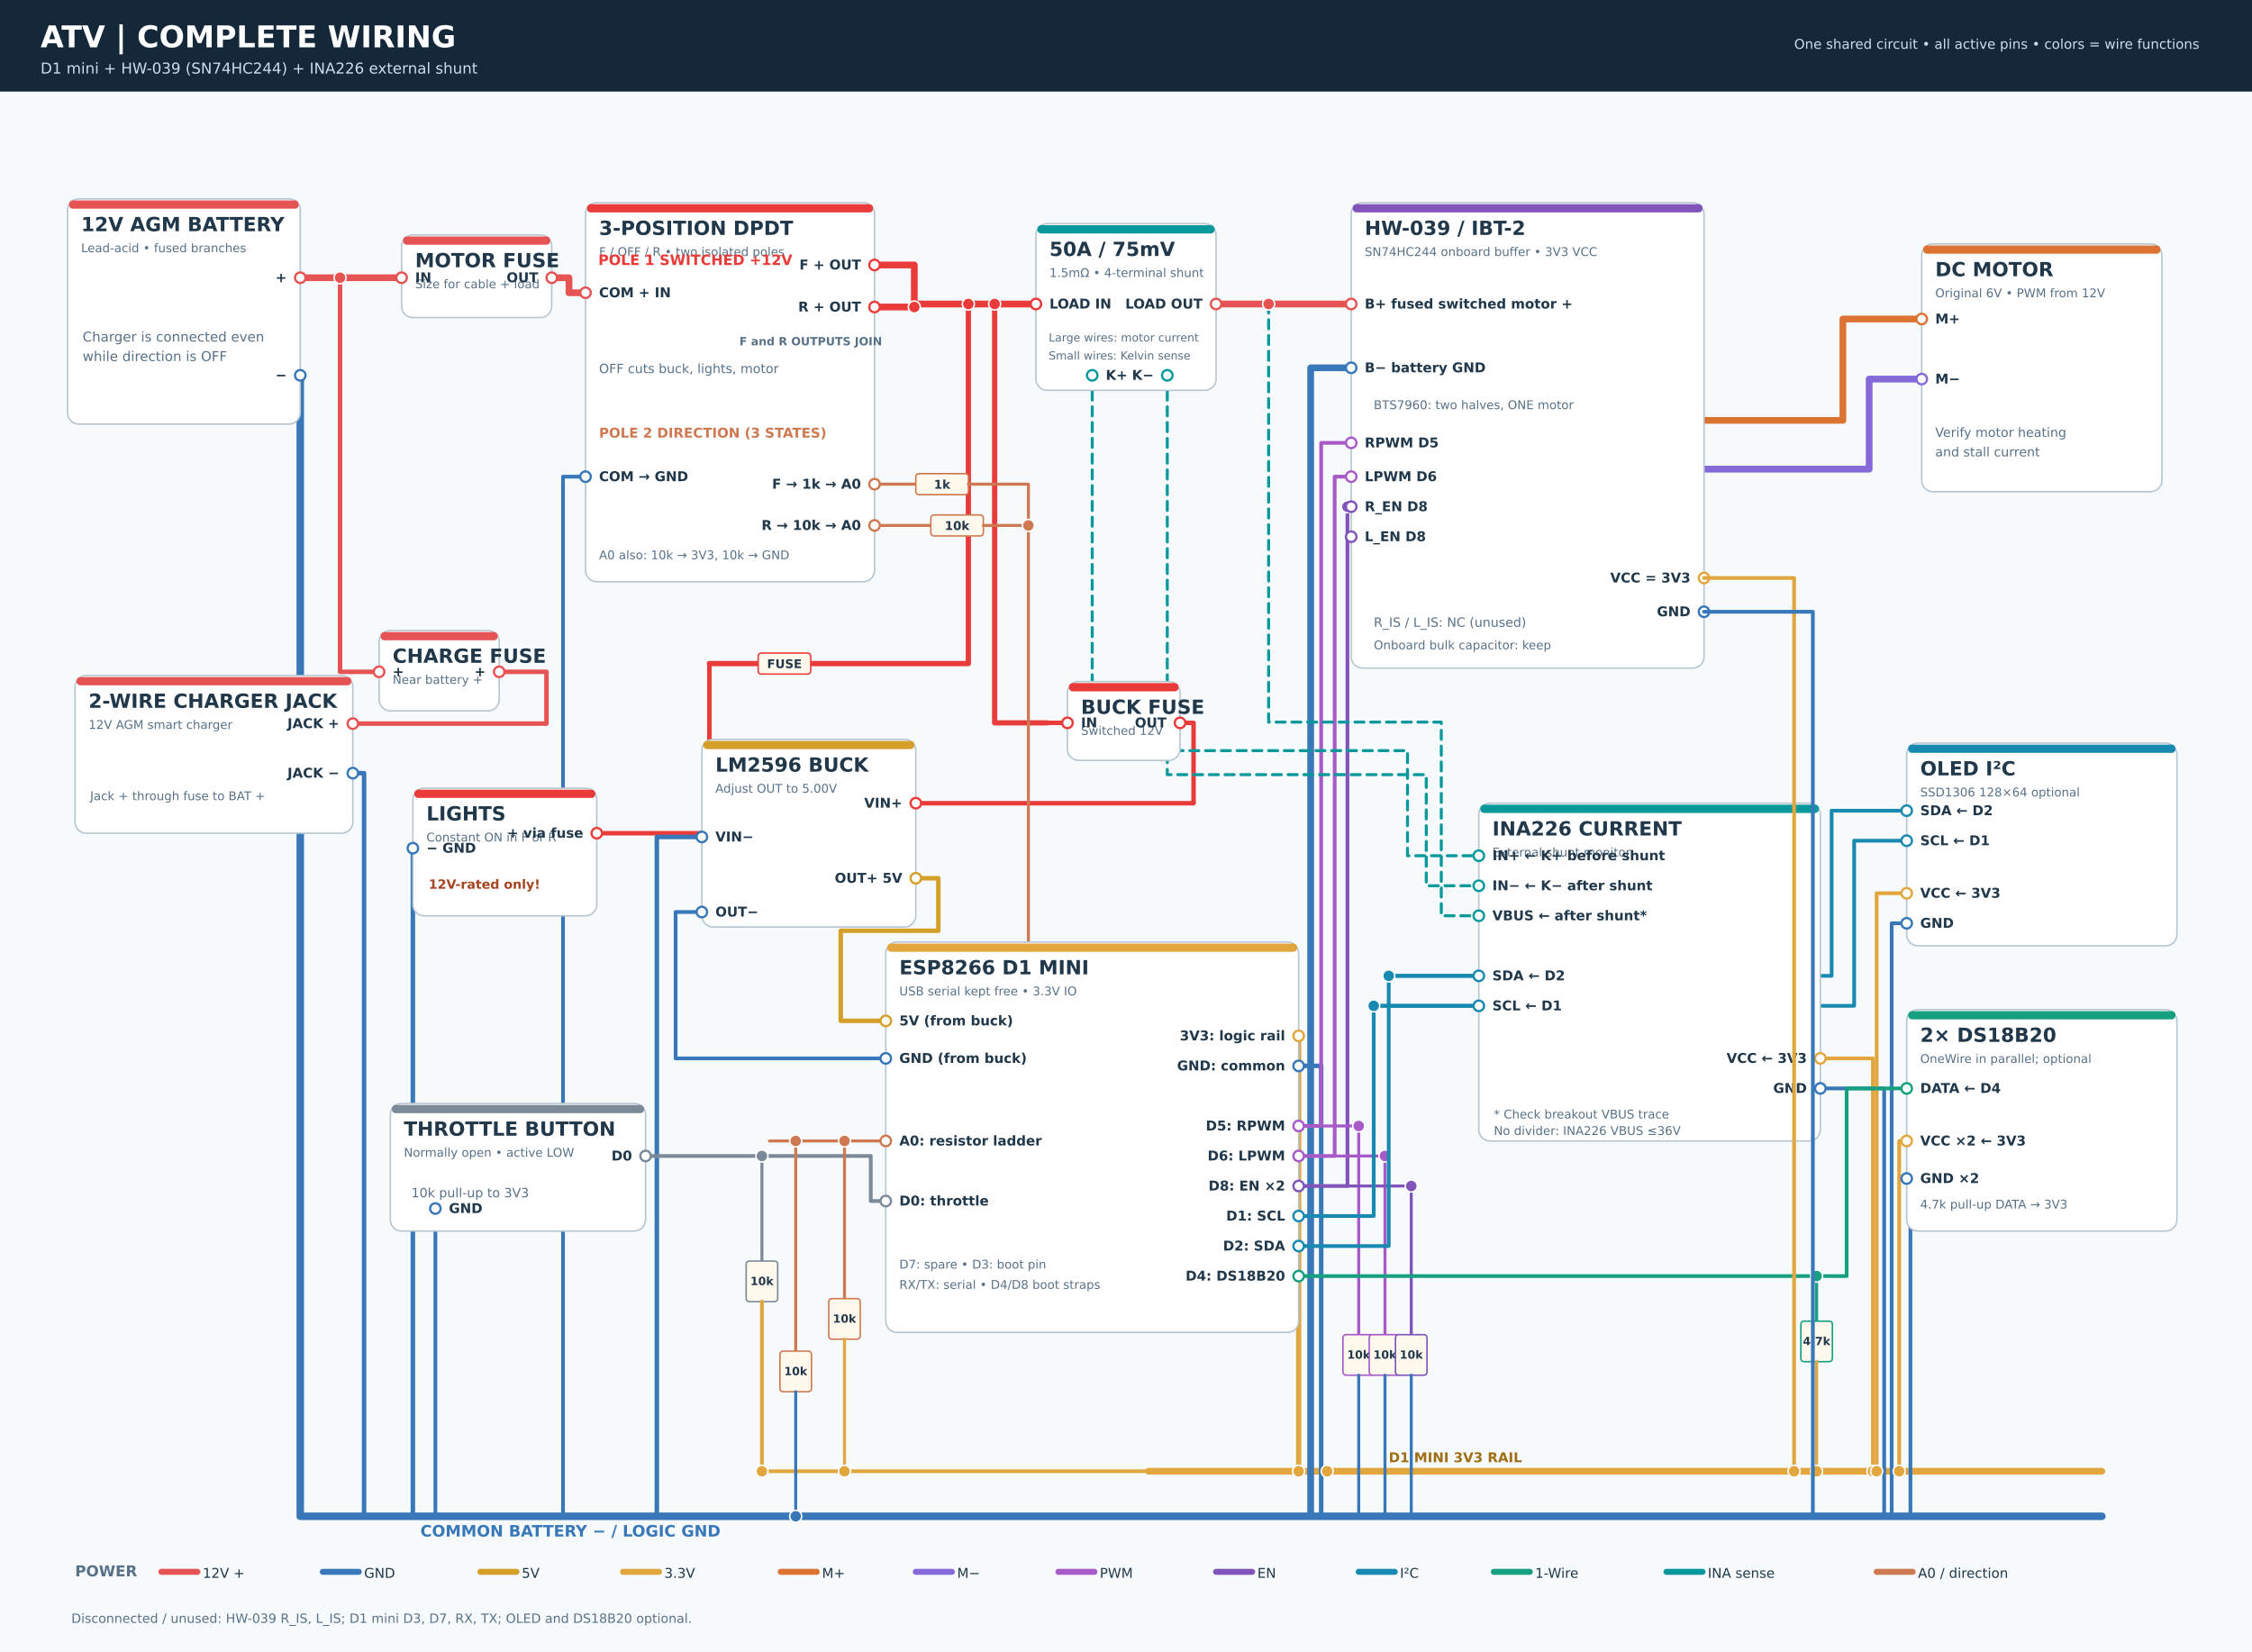
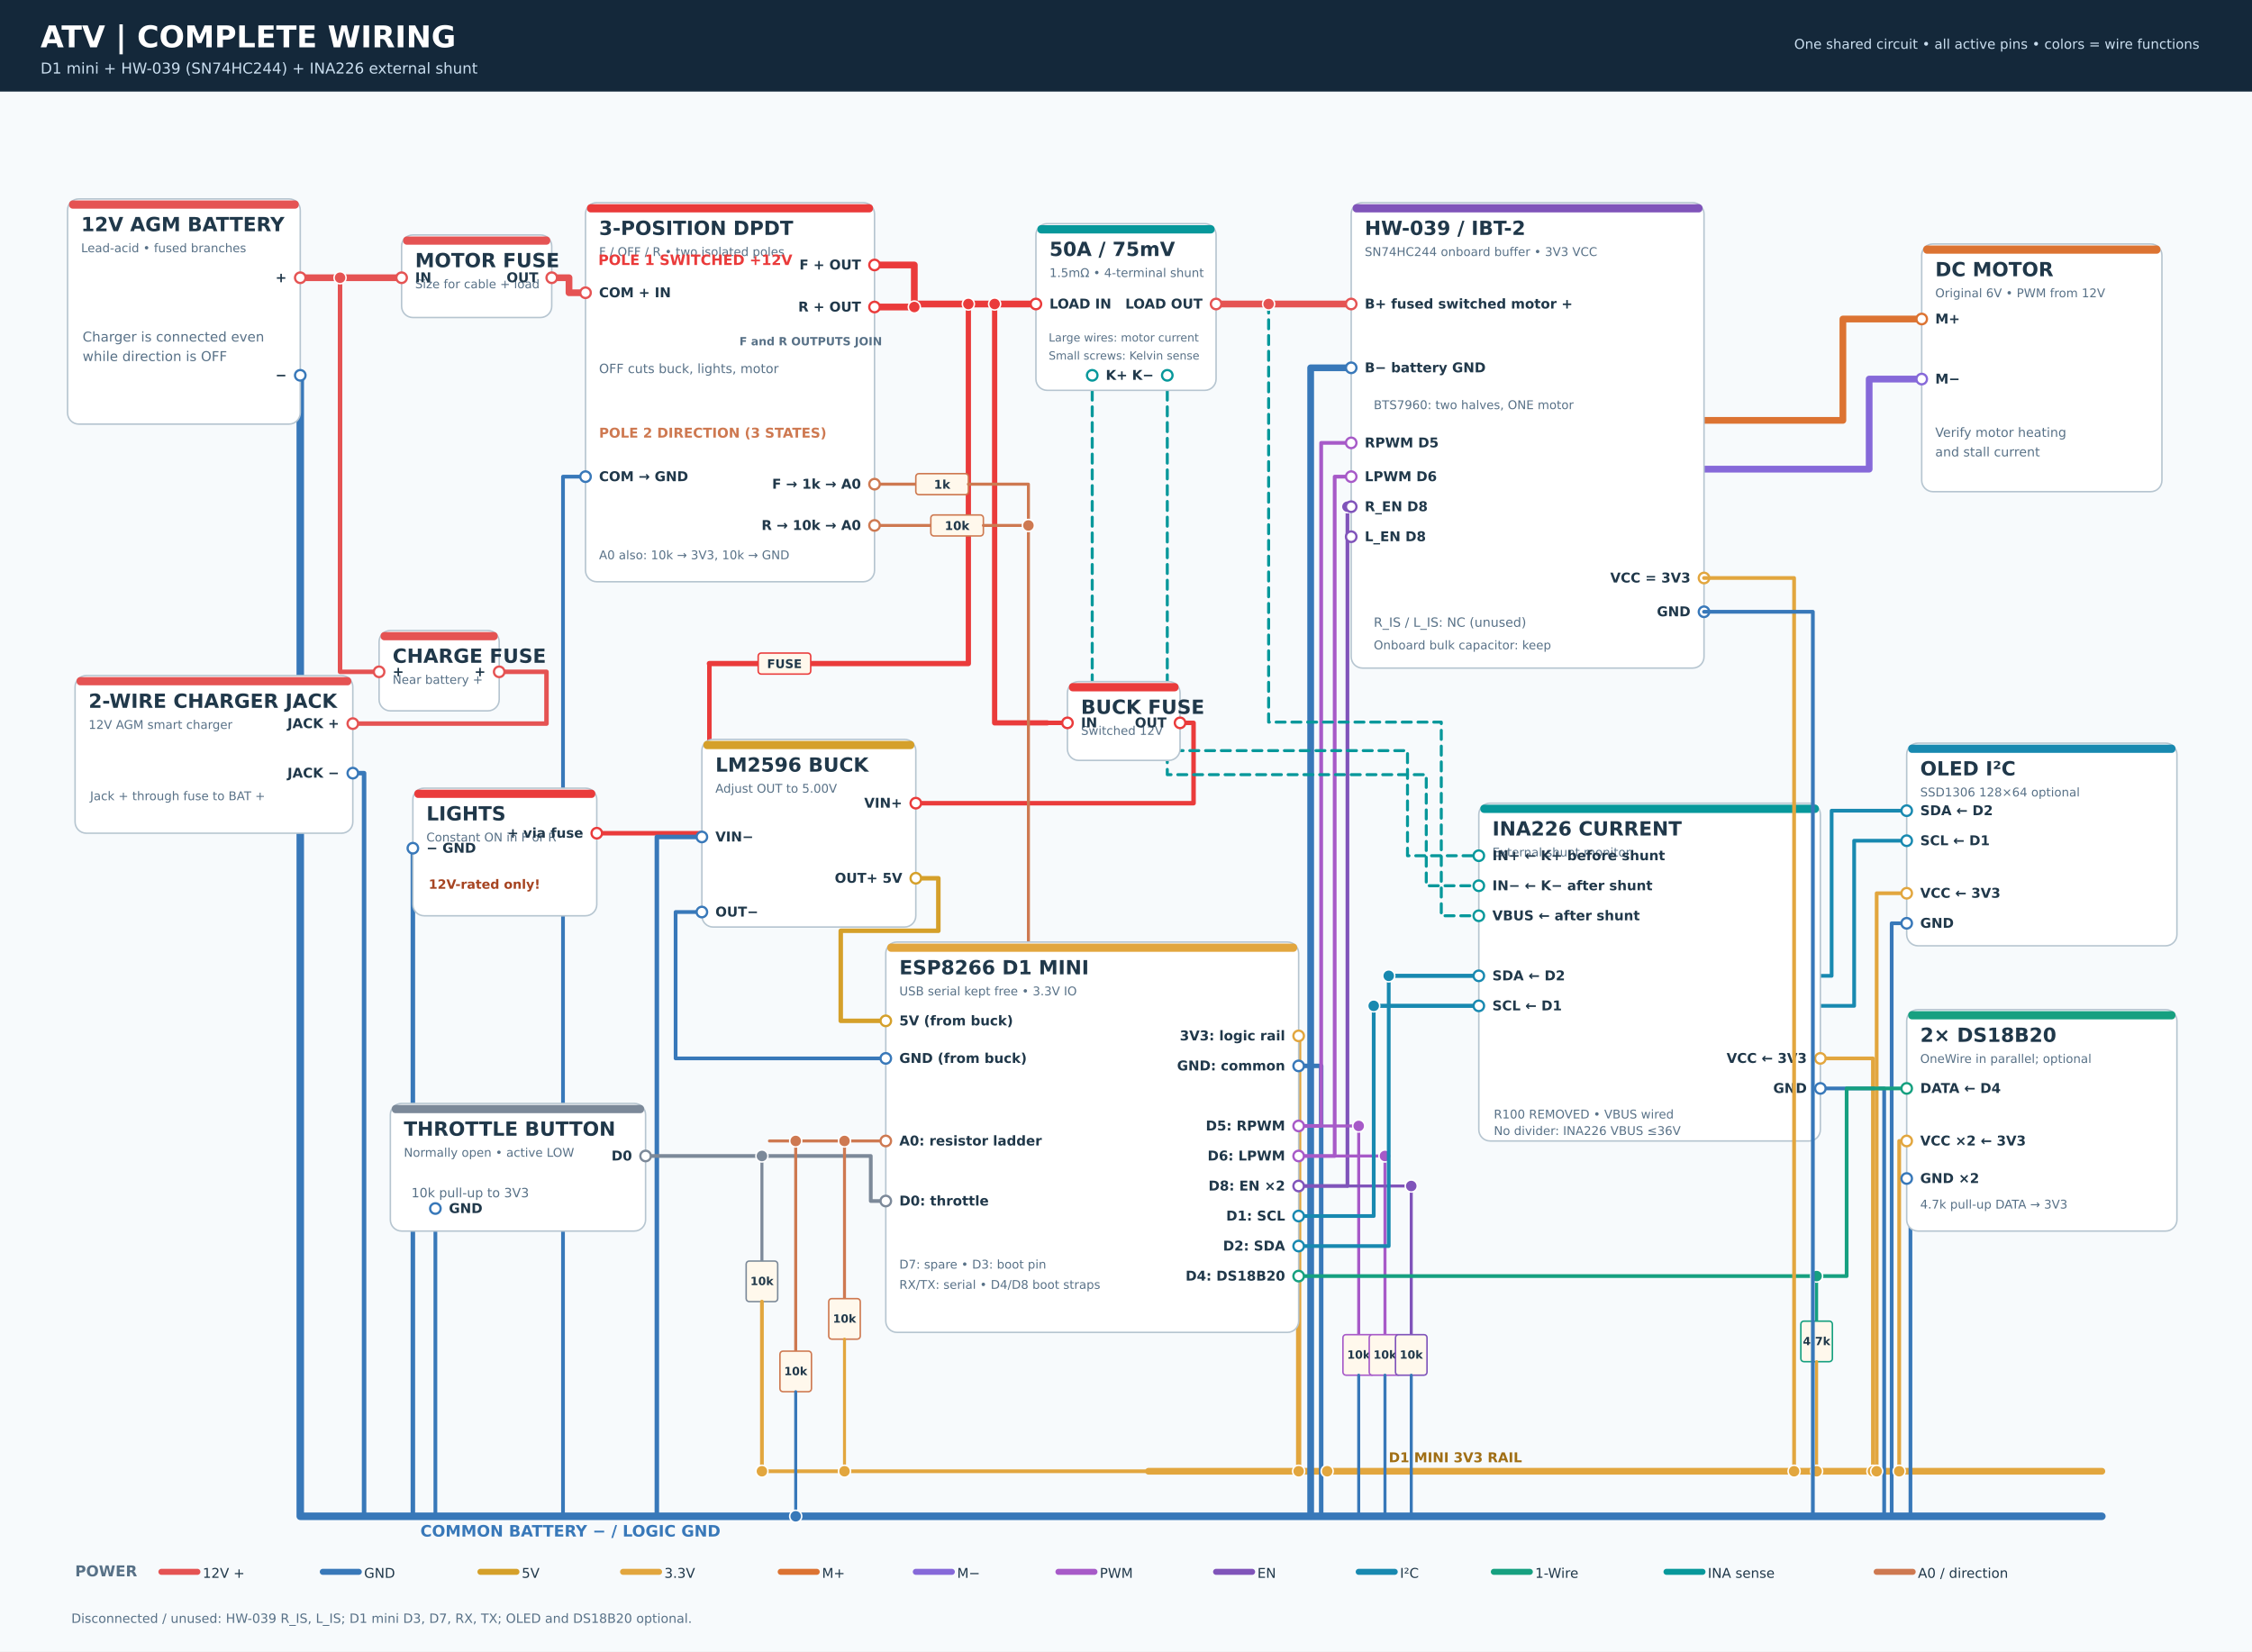
<svg xmlns="http://www.w3.org/2000/svg" baseProfile="full" height="2200px" version="1.1" viewBox="0 0 3000 2200" width="3000px">
  <defs />
  <rect fill="#f7fafc" height="2200" width="3000" x="0" y="0" />
  <rect fill="#14283a" height="122" width="3000" x="0" y="0" />
  <text fill="#ffffff" font-family="DejaVu Sans,Arial,sans-serif" font-size="40" font-weight="bold" text-anchor="start" x="54" y="63">ATV  |  COMPLETE WIRING</text>
  <text fill="#cadeef" font-family="DejaVu Sans,Arial,sans-serif" font-size="20" font-weight="normal" text-anchor="start" x="54" y="98">D1 mini  +  HW-039 (SN74HC244)  +  INA226 external shunt</text>
  <text fill="#cadeef" font-family="DejaVu Sans,Arial,sans-serif" font-size="18" font-weight="normal" text-anchor="end" x="2930" y="65">One shared circuit • all active pins • colors = wire functions</text>
  <polyline fill="none" points="400,500 400,2020 2800,2020" stroke="#3878b9" stroke-linecap="round" stroke-linejoin="round" stroke-width="10" />
  <polyline fill="none" points="1530,1960 2800,1960" stroke="#e2a63e" stroke-linecap="round" stroke-linejoin="round" stroke-width="9" />
  <text fill="#3878b9" font-family="DejaVu Sans,Arial,sans-serif" font-size="21" font-weight="bold" text-anchor="start" x="560" y="2047">COMMON BATTERY − / LOGIC GND</text>
  <text fill="#a06e14" font-family="DejaVu Sans,Arial,sans-serif" font-size="18" font-weight="bold" text-anchor="start" x="1850" y="1948">D1 MINI 3V3 RAIL</text>
  <polyline fill="none" points="400,370 535,370" stroke="#e55353" stroke-linecap="round" stroke-linejoin="round" stroke-width="9" />
  <polyline fill="none" points="735,370 758,370 758,390 780,390" stroke="#e55353" stroke-linecap="round" stroke-linejoin="round" stroke-width="9" />
  <polyline fill="none" points="1165,353 1218,353 1218,405 1380,405" stroke="#ea3b3b" stroke-linecap="round" stroke-linejoin="round" stroke-width="9" />
  <polyline fill="none" points="1165,409 1218,409" stroke="#ea3b3b" stroke-linecap="round" stroke-linejoin="round" stroke-width="9" />
  <circle cx="1218" cy="409" fill="#ea3b3b" r="8" stroke="white" stroke-width="2" />
  <polyline fill="none" points="1620,405 1800,405" stroke="#e55353" stroke-linecap="round" stroke-linejoin="round" stroke-width="9" />
  <polyline fill="none" points="1800,490 1746,490 1746,2020" stroke="#3878b9" stroke-linecap="round" stroke-linejoin="round" stroke-width="9" />
  <polyline fill="none" points="2270,560 2455,560 2455,425 2560,425" stroke="#dc7332" stroke-linecap="round" stroke-linejoin="round" stroke-width="9" />
  <polyline fill="none" points="2270,625 2490,625 2490,505 2560,505" stroke="#8669d9" stroke-linecap="round" stroke-linejoin="round" stroke-width="9" />
  <polyline fill="none" points="1290,405 1290,884 945,884" stroke="#ea3b3b" stroke-linecap="round" stroke-linejoin="round" stroke-width="7" />
  <polyline fill="none" points="1325,405 1325,963 1395,963" stroke="#ea3b3b" stroke-linecap="round" stroke-linejoin="round" stroke-width="7" />
  <circle cx="1290" cy="405" fill="#ea3b3b" r="8" stroke="white" stroke-width="2" />
  <circle cx="1325" cy="405" fill="#ea3b3b" r="8" stroke="white" stroke-width="2" />
  <polyline fill="none" points="453,370 453,895 505,895" stroke="#e55353" stroke-linecap="round" stroke-linejoin="round" stroke-width="6" />
  <polyline fill="none" points="665,895 728,895 728,964 470,964" stroke="#e55353" stroke-linecap="round" stroke-linejoin="round" stroke-width="6" />
  <polyline fill="none" points="470,1030 485,1030 485,2020" stroke="#3878b9" stroke-linecap="round" stroke-linejoin="round" stroke-width="6" />
  <circle cx="453" cy="370" fill="#e55353" r="8" stroke="white" stroke-width="2" />
  <polyline fill="none" points="945,884 945,1110 795,1110" stroke="#ea3b3b" stroke-linecap="round" stroke-linejoin="round" stroke-width="6" />
  <polyline fill="none" points="550,1130 550,2020" stroke="#3878b9" stroke-linecap="round" stroke-linejoin="round" stroke-width="6" />
  <polyline fill="none" points="1395,963 1422,963" stroke="#ea3b3b" stroke-linecap="round" stroke-linejoin="round" stroke-width="6" />
  <polyline fill="none" points="1572,963 1590,963 1590,1070 1220,1070" stroke="#ea3b3b" stroke-linecap="round" stroke-linejoin="round" stroke-width="6" />
  <polyline fill="none" points="935,1115 875,1115 875,2020" stroke="#3878b9" stroke-linecap="round" stroke-linejoin="round" stroke-width="6" />
  <polyline fill="none" points="1220,1170 1250,1170 1250,1240 1120,1240 1120,1360 1180,1360" stroke="#d5a02a" stroke-linecap="round" stroke-linejoin="round" stroke-width="6" />
  <polyline fill="none" points="935,1215 900,1215 900,1410 1180,1410" stroke="#3878b9" stroke-linecap="round" stroke-linejoin="round" stroke-width="5" />
  <polyline fill="none" points="1730,1380 1730,1960" stroke="#e2a63e" stroke-linecap="round" stroke-linejoin="round" stroke-width="7" />
  <polyline fill="none" points="1730,1420 1760,1420 1760,2020" stroke="#3878b9" stroke-linecap="round" stroke-linejoin="round" stroke-width="6" />
  <circle cx="1730" cy="1960" fill="#e2a63e" r="8" stroke="white" stroke-width="2" />
  <circle cx="1768" cy="1960" fill="#e2a63e" r="8" stroke="white" stroke-width="2" />
  <polyline fill="none" points="1730,1500 1760,1500 1760,590 1800,590" stroke="#a75ac8" stroke-linecap="round" stroke-linejoin="round" stroke-width="5" />
  <polyline fill="none" points="1730,1540 1778,1540 1778,635 1800,635" stroke="#a75ac8" stroke-linecap="round" stroke-linejoin="round" stroke-width="5" />
  <polyline fill="none" points="1730,1580 1795,1580 1795,675 1800,675" stroke="#8054ba" stroke-linecap="round" stroke-linejoin="round" stroke-width="5" />
  <polyline fill="none" points="1795,675 1825,675 1825,715 1800,715" stroke="#8054ba" stroke-linecap="round" stroke-linejoin="round" stroke-width="5" />
  <circle cx="1795" cy="675" fill="#8054ba" r="8" stroke="white" stroke-width="2" />
  <polyline fill="none" points="1760,1500 1810,1500 1810,1778" stroke="#a75ac8" stroke-linecap="round" stroke-linejoin="round" stroke-width="4" />
  <rect fill="#fff8ec" height="54" rx="4" stroke="#a75ac8" stroke-width="2" width="42" x="1789" y="1778" />
  <text fill="#20384a" font-family="DejaVu Sans,Arial,sans-serif" font-size="15" font-weight="bold" text-anchor="middle" x="1810" y="1810">10k</text>
  <polyline fill="none" points="1810,1832 1810,2020" stroke="#3878b9" stroke-linecap="round" stroke-linejoin="round" stroke-width="4" />
  <circle cx="1810" cy="1500" fill="#a75ac8" r="8" stroke="white" stroke-width="2" />
  <polyline fill="none" points="1778,1540 1845,1540 1845,1778" stroke="#a75ac8" stroke-linecap="round" stroke-linejoin="round" stroke-width="4" />
  <rect fill="#fff8ec" height="54" rx="4" stroke="#a75ac8" stroke-width="2" width="42" x="1824" y="1778" />
  <text fill="#20384a" font-family="DejaVu Sans,Arial,sans-serif" font-size="15" font-weight="bold" text-anchor="middle" x="1845" y="1810">10k</text>
  <polyline fill="none" points="1845,1832 1845,2020" stroke="#3878b9" stroke-linecap="round" stroke-linejoin="round" stroke-width="4" />
  <circle cx="1845" cy="1540" fill="#a75ac8" r="8" stroke="white" stroke-width="2" />
  <polyline fill="none" points="1795,1580 1880,1580 1880,1778" stroke="#8054ba" stroke-linecap="round" stroke-linejoin="round" stroke-width="4" />
  <rect fill="#fff8ec" height="54" rx="4" stroke="#8054ba" stroke-width="2" width="42" x="1859" y="1778" />
  <text fill="#20384a" font-family="DejaVu Sans,Arial,sans-serif" font-size="15" font-weight="bold" text-anchor="middle" x="1880" y="1810">10k</text>
  <polyline fill="none" points="1880,1832 1880,2020" stroke="#3878b9" stroke-linecap="round" stroke-linejoin="round" stroke-width="4" />
  <circle cx="1880" cy="1580" fill="#8054ba" r="8" stroke="white" stroke-width="2" />
  <polyline fill="none" points="1455,500 1455,1000 1875,1000 1875,1140 1970,1140" stroke="#07989b" stroke-dasharray="12,9" stroke-linecap="round" stroke-linejoin="round" stroke-width="4" />
  <polyline fill="none" points="1555,500 1555,1032 1900,1032 1900,1180 1970,1180" stroke="#07989b" stroke-dasharray="12,9" stroke-linecap="round" stroke-linejoin="round" stroke-width="4" />
  <polyline fill="none" points="1690,405 1690,962 1920,962 1920,1220 1970,1220" stroke="#07989b" stroke-dasharray="12,9" stroke-linecap="round" stroke-linejoin="round" stroke-width="4" />
  <circle cx="1690" cy="405" fill="#e55353" r="8" stroke="white" stroke-width="2" />
  <polyline fill="none" points="2425,1410 2495,1410 2495,1960" stroke="#e2a63e" stroke-linecap="round" stroke-linejoin="round" stroke-width="5" />
  <polyline fill="none" points="2425,1450 2510,1450 2510,2020" stroke="#3878b9" stroke-linecap="round" stroke-linejoin="round" stroke-width="5" />
  <circle cx="2495" cy="1960" fill="#e2a63e" r="8" stroke="white" stroke-width="2" />
  <polyline fill="none" points="1730,1660 1850,1660 1850,1300 1970,1300" stroke="#1889b0" stroke-linecap="round" stroke-linejoin="round" stroke-width="5" />
  <polyline fill="none" points="1730,1620 1830,1620 1830,1340 1970,1340" stroke="#1889b0" stroke-linecap="round" stroke-linejoin="round" stroke-width="5" />
  <polyline fill="none" points="1850,1300 2440,1300 2440,1080 2540,1080" stroke="#1889b0" stroke-linecap="round" stroke-linejoin="round" stroke-width="5" />
  <polyline fill="none" points="1830,1340 2470,1340 2470,1120 2540,1120" stroke="#1889b0" stroke-linecap="round" stroke-linejoin="round" stroke-width="5" />
  <circle cx="1850" cy="1300" fill="#1889b0" r="8" stroke="white" stroke-width="2" />
  <circle cx="1830" cy="1340" fill="#1889b0" r="8" stroke="white" stroke-width="2" />
  <polyline fill="none" points="2540,1190 2500,1190 2500,1960" stroke="#e2a63e" stroke-linecap="round" stroke-linejoin="round" stroke-width="5" />
  <polyline fill="none" points="2540,1230 2520,1230 2520,2020" stroke="#3878b9" stroke-linecap="round" stroke-linejoin="round" stroke-width="5" />
  <circle cx="2500" cy="1960" fill="#e2a63e" r="8" stroke="white" stroke-width="2" />
  <polyline fill="none" points="1730,1700 2460,1700 2460,1450 2540,1450" stroke="#16a080" stroke-linecap="round" stroke-linejoin="round" stroke-width="5" />
  <polyline fill="none" points="2540,1520 2530,1520 2530,1960" stroke="#e2a63e" stroke-linecap="round" stroke-linejoin="round" stroke-width="5" />
  <polyline fill="none" points="2540,1570 2545,1570 2545,2020" stroke="#3878b9" stroke-linecap="round" stroke-linejoin="round" stroke-width="5" />
  <circle cx="2530" cy="1960" fill="#e2a63e" r="8" stroke="white" stroke-width="2" />
  <polyline fill="none" points="2420,1700 2420,1760" stroke="#16a080" stroke-linecap="round" stroke-linejoin="round" stroke-width="4" />
  <rect fill="#fff8ec" height="54" rx="4" stroke="#16a080" stroke-width="2" width="42" x="2399" y="1760" />
  <text fill="#20384a" font-family="DejaVu Sans,Arial,sans-serif" font-size="15" font-weight="bold" text-anchor="middle" x="2420" y="1792">4.7k</text>
  <polyline fill="none" points="2420,1814 2420,1960" stroke="#e2a63e" stroke-linecap="round" stroke-linejoin="round" stroke-width="4" />
  <circle cx="2420" cy="1700" fill="#16a080" r="8" stroke="white" stroke-width="2" />
  <circle cx="2420" cy="1960" fill="#e2a63e" r="8" stroke="white" stroke-width="2" />
  <polyline fill="none" points="860,1540 1160,1540 1160,1600 1180,1600" stroke="#7c8999" stroke-linecap="round" stroke-linejoin="round" stroke-width="5" />
  <polyline fill="none" points="580,1610 580,2020" stroke="#3878b9" stroke-linecap="round" stroke-linejoin="round" stroke-width="5" />
  <polyline fill="none" points="1015,1540 1015,1680" stroke="#7c8999" stroke-linecap="round" stroke-linejoin="round" stroke-width="4" />
  <rect fill="#fff8ec" height="54" rx="4" stroke="#7c8999" stroke-width="2" width="42" x="994" y="1680" />
  <text fill="#20384a" font-family="DejaVu Sans,Arial,sans-serif" font-size="15" font-weight="bold" text-anchor="middle" x="1015" y="1712">10k</text>
  <polyline fill="none" points="1015,1734 1015,1960 1530,1960" stroke="#e2a63e" stroke-linecap="round" stroke-linejoin="round" stroke-width="5" />
  <circle cx="1015" cy="1540" fill="#7c8999" r="8" stroke="white" stroke-width="2" />
  <circle cx="1015" cy="1960" fill="#e2a63e" r="8" stroke="white" stroke-width="2" />
  <polyline fill="none" points="780,635 750,635 750,2020" stroke="#3878b9" stroke-linecap="round" stroke-linejoin="round" stroke-width="5" />
  <polyline fill="none" points="1165,645 1220,645" stroke="#ce7951" stroke-linecap="round" stroke-linejoin="round" stroke-width="4" />
  <rect fill="#fff8ec" height="28" rx="4" stroke="#ce7951" stroke-width="2" width="70" x="1220" y="631" />
  <text fill="#20384a" font-family="DejaVu Sans,Arial,sans-serif" font-size="16" font-weight="bold" text-anchor="middle" x="1255" y="651">1k</text>
  <polyline fill="none" points="1290,645 1370,645 1370,1520 1180,1520" stroke="#ce7951" stroke-linecap="round" stroke-linejoin="round" stroke-width="4" />
  <polyline fill="none" points="1165,700 1240,700" stroke="#ce7951" stroke-linecap="round" stroke-linejoin="round" stroke-width="4" />
  <rect fill="#fff8ec" height="28" rx="4" stroke="#ce7951" stroke-width="2" width="70" x="1240" y="686" />
  <text fill="#20384a" font-family="DejaVu Sans,Arial,sans-serif" font-size="16" font-weight="bold" text-anchor="middle" x="1275" y="706">10k</text>
  <polyline fill="none" points="1310,700 1370,700" stroke="#ce7951" stroke-linecap="round" stroke-linejoin="round" stroke-width="4" />
  <circle cx="1370" cy="700" fill="#ce7951" r="8" stroke="white" stroke-width="2" />
  <polyline fill="none" points="1180,1520 1025,1520" stroke="#ce7951" stroke-linecap="round" stroke-linejoin="round" stroke-width="4" />
  <polyline fill="none" points="1125,1520 1125,1730" stroke="#ce7951" stroke-linecap="round" stroke-linejoin="round" stroke-width="4" />
  <rect fill="#fff8ec" height="54" rx="4" stroke="#ce7951" stroke-width="2" width="42" x="1104" y="1730" />
  <text fill="#20384a" font-family="DejaVu Sans,Arial,sans-serif" font-size="15" font-weight="bold" text-anchor="middle" x="1125" y="1762">10k</text>
  <polyline fill="none" points="1125,1784 1125,1960" stroke="#e2a63e" stroke-linecap="round" stroke-linejoin="round" stroke-width="4" />
  <polyline fill="none" points="1060,1520 1060,1800" stroke="#ce7951" stroke-linecap="round" stroke-linejoin="round" stroke-width="4" />
  <rect fill="#fff8ec" height="54" rx="4" stroke="#ce7951" stroke-width="2" width="42" x="1039" y="1800" />
  <text fill="#20384a" font-family="DejaVu Sans,Arial,sans-serif" font-size="15" font-weight="bold" text-anchor="middle" x="1060" y="1832">10k</text>
  <polyline fill="none" points="1060,1854 1060,2020" stroke="#3878b9" stroke-linecap="round" stroke-linejoin="round" stroke-width="4" />
  <circle cx="1125" cy="1520" fill="#ce7951" r="8" stroke="white" stroke-width="2" />
  <circle cx="1060" cy="1520" fill="#ce7951" r="8" stroke="white" stroke-width="2" />
  <circle cx="1125" cy="1960" fill="#e2a63e" r="8" stroke="white" stroke-width="2" />
  <circle cx="1060" cy="2020" fill="#3878b9" r="8" stroke="white" stroke-width="2" />
  <rect fill="#ffffff" height="300" rx="15" stroke="#b6c5d0" stroke-width="2" width="310" x="90" y="265" />
  <rect fill="#e55353" height="11" rx="5" width="306" x="92" y="267" />
  <text fill="#20384a" font-family="DejaVu Sans,Arial,sans-serif" font-size="26" font-weight="bold" text-anchor="start" x="108" y="308">12V AGM BATTERY</text>
  <text fill="#587187" font-family="DejaVu Sans,Arial,sans-serif" font-size="16" font-weight="normal" text-anchor="start" x="108" y="336">Lead-acid • fused branches</text>
  <circle cx="400" cy="370" fill="white" r="7" stroke="#e55353" stroke-width="3" />
  <text fill="#20384a" font-family="DejaVu Sans,Arial,sans-serif" font-size="18" font-weight="bold" text-anchor="end" x="382" y="376">+</text>
  <circle cx="400" cy="500" fill="white" r="7" stroke="#3878b9" stroke-width="3" />
  <text fill="#20384a" font-family="DejaVu Sans,Arial,sans-serif" font-size="18" font-weight="bold" text-anchor="end" x="382" y="506">−</text>
  <text fill="#587187" font-family="DejaVu Sans,Arial,sans-serif" font-size="18" font-weight="normal" text-anchor="start" x="110" y="455">Charger is connected even</text>
  <text fill="#587187" font-family="DejaVu Sans,Arial,sans-serif" font-size="18" font-weight="normal" text-anchor="start" x="110" y="481">while direction is OFF</text>
  <rect fill="#ffffff" height="110" rx="15" stroke="#b6c5d0" stroke-width="2" width="200" x="535" y="313" />
  <rect fill="#e55353" height="11" rx="5" width="196" x="537" y="315" />
  <text fill="#20384a" font-family="DejaVu Sans,Arial,sans-serif" font-size="26" font-weight="bold" text-anchor="start" x="553" y="356">MOTOR FUSE</text>
  <text fill="#587187" font-family="DejaVu Sans,Arial,sans-serif" font-size="16" font-weight="normal" text-anchor="start" x="553" y="384">Size for cable + load</text>
  <circle cx="535" cy="370" fill="white" r="7" stroke="#e55353" stroke-width="3" />
  <text fill="#20384a" font-family="DejaVu Sans,Arial,sans-serif" font-size="18" font-weight="bold" text-anchor="start" x="553" y="376">IN</text>
  <circle cx="735" cy="370" fill="white" r="7" stroke="#e55353" stroke-width="3" />
  <text fill="#20384a" font-family="DejaVu Sans,Arial,sans-serif" font-size="18" font-weight="bold" text-anchor="end" x="717" y="376">OUT</text>
  <rect fill="#ffffff" height="505" rx="15" stroke="#b6c5d0" stroke-width="2" width="385" x="780" y="270" />
  <rect fill="#ea3b3b" height="11" rx="5" width="381" x="782" y="272" />
  <text fill="#20384a" font-family="DejaVu Sans,Arial,sans-serif" font-size="26" font-weight="bold" text-anchor="start" x="798" y="313">3-POSITION DPDT</text>
  <text fill="#587187" font-family="DejaVu Sans,Arial,sans-serif" font-size="16" font-weight="normal" text-anchor="start" x="798" y="341">F / OFF / R • two isolated poles</text>
  <text fill="#ea3b3b" font-family="DejaVu Sans,Arial,sans-serif" font-size="19" font-weight="bold" text-anchor="start" x="797" y="353">POLE 1   SWITCHED +12V</text>
  <circle cx="780" cy="390" fill="white" r="7" stroke="#e55353" stroke-width="3" />
  <text fill="#20384a" font-family="DejaVu Sans,Arial,sans-serif" font-size="18" font-weight="bold" text-anchor="start" x="798" y="396">COM + IN</text>
  <circle cx="1165" cy="353" fill="white" r="7" stroke="#ea3b3b" stroke-width="3" />
  <text fill="#20384a" font-family="DejaVu Sans,Arial,sans-serif" font-size="18" font-weight="bold" text-anchor="end" x="1147" y="359">F + OUT</text>
  <circle cx="1165" cy="409" fill="white" r="7" stroke="#ea3b3b" stroke-width="3" />
  <text fill="#20384a" font-family="DejaVu Sans,Arial,sans-serif" font-size="18" font-weight="bold" text-anchor="end" x="1147" y="415">R + OUT</text>
  <text fill="#587187" font-family="DejaVu Sans,Arial,sans-serif" font-size="15" font-weight="bold" text-anchor="start" x="985" y="460">F and R OUTPUTS JOIN</text>
  <text fill="#587187" font-family="DejaVu Sans,Arial,sans-serif" font-size="17" font-weight="normal" text-anchor="start" x="798" y="497">OFF cuts buck, lights, motor</text>
  <text fill="#ce7951" font-family="DejaVu Sans,Arial,sans-serif" font-size="18" font-weight="bold" text-anchor="start" x="798" y="583">POLE 2   DIRECTION (3 STATES)</text>
  <circle cx="780" cy="635" fill="white" r="7" stroke="#3878b9" stroke-width="3" />
  <text fill="#20384a" font-family="DejaVu Sans,Arial,sans-serif" font-size="18" font-weight="bold" text-anchor="start" x="798" y="641">COM → GND</text>
  <circle cx="1165" cy="645" fill="white" r="7" stroke="#ce7951" stroke-width="3" />
  <text fill="#20384a" font-family="DejaVu Sans,Arial,sans-serif" font-size="18" font-weight="bold" text-anchor="end" x="1147" y="651">F → 1k → A0</text>
  <circle cx="1165" cy="700" fill="white" r="7" stroke="#ce7951" stroke-width="3" />
  <text fill="#20384a" font-family="DejaVu Sans,Arial,sans-serif" font-size="18" font-weight="bold" text-anchor="end" x="1147" y="706">R → 10k → A0</text>
  <text fill="#587187" font-family="DejaVu Sans,Arial,sans-serif" font-size="16" font-weight="normal" text-anchor="start" x="798" y="745">A0 also: 10k → 3V3, 10k → GND</text>
  <rect fill="#ffffff" height="222" rx="15" stroke="#b6c5d0" stroke-width="2" width="240" x="1380" y="298" />
  <rect fill="#07989b" height="11" rx="5" width="236" x="1382" y="300" />
  <text fill="#20384a" font-family="DejaVu Sans,Arial,sans-serif" font-size="26" font-weight="bold" text-anchor="start" x="1398" y="341">50A / 75mV</text>
  <text fill="#587187" font-family="DejaVu Sans,Arial,sans-serif" font-size="16" font-weight="normal" text-anchor="start" x="1398" y="369">1.5mΩ • 4-terminal shunt</text>
  <circle cx="1380" cy="405" fill="white" r="7" stroke="#ea3b3b" stroke-width="3" />
  <text fill="#20384a" font-family="DejaVu Sans,Arial,sans-serif" font-size="18" font-weight="bold" text-anchor="start" x="1398" y="411">LOAD IN</text>
  <circle cx="1620" cy="405" fill="white" r="7" stroke="#e55353" stroke-width="3" />
  <text fill="#20384a" font-family="DejaVu Sans,Arial,sans-serif" font-size="18" font-weight="bold" text-anchor="end" x="1602" y="411">LOAD OUT</text>
  <circle cx="1455" cy="500" fill="white" r="7" stroke="#07989b" stroke-width="3" />
  <text fill="#20384a" font-family="DejaVu Sans,Arial,sans-serif" font-size="18" font-weight="bold" text-anchor="start" x="1473" y="506">K+</text>
  <circle cx="1555" cy="500" fill="white" r="7" stroke="#07989b" stroke-width="3" />
  <text fill="#20384a" font-family="DejaVu Sans,Arial,sans-serif" font-size="18" font-weight="bold" text-anchor="end" x="1537" y="506">K−</text>
  <text fill="#587187" font-family="DejaVu Sans,Arial,sans-serif" font-size="15" font-weight="normal" text-anchor="start" x="1397" y="455">Large wires: motor current</text>
-   <text fill="#587187" font-family="DejaVu Sans,Arial,sans-serif" font-size="15" font-weight="normal" text-anchor="start" x="1397" y="479">Small wires: Kelvin sense</text>
+   <text fill="#587187" font-family="DejaVu Sans,Arial,sans-serif" font-size="15" font-weight="normal" text-anchor="start" x="1397" y="479">Small screws: Kelvin sense</text>
  <rect fill="#ffffff" height="620" rx="15" stroke="#b6c5d0" stroke-width="2" width="470" x="1800" y="270" />
  <rect fill="#8054ba" height="11" rx="5" width="466" x="1802" y="272" />
  <text fill="#20384a" font-family="DejaVu Sans,Arial,sans-serif" font-size="26" font-weight="bold" text-anchor="start" x="1818" y="313">HW-039 / IBT-2</text>
  <text fill="#587187" font-family="DejaVu Sans,Arial,sans-serif" font-size="16" font-weight="normal" text-anchor="start" x="1818" y="341">SN74HC244 onboard buffer • 3V3 VCC</text>
  <circle cx="1800" cy="405" fill="white" r="7" stroke="#e55353" stroke-width="3" />
  <text fill="#20384a" font-family="DejaVu Sans,Arial,sans-serif" font-size="18" font-weight="bold" text-anchor="start" x="1818" y="411">B+  fused switched motor +</text>
  <circle cx="1800" cy="490" fill="white" r="7" stroke="#3878b9" stroke-width="3" />
  <text fill="#20384a" font-family="DejaVu Sans,Arial,sans-serif" font-size="18" font-weight="bold" text-anchor="start" x="1818" y="496">B−  battery GND</text>
  <circle cx="1800" cy="590" fill="white" r="7" stroke="#a75ac8" stroke-width="3" />
  <text fill="#20384a" font-family="DejaVu Sans,Arial,sans-serif" font-size="18" font-weight="bold" text-anchor="start" x="1818" y="596">RPWM  D5</text>
  <circle cx="1800" cy="635" fill="white" r="7" stroke="#a75ac8" stroke-width="3" />
  <text fill="#20384a" font-family="DejaVu Sans,Arial,sans-serif" font-size="18" font-weight="bold" text-anchor="start" x="1818" y="641">LPWM  D6</text>
  <circle cx="1800" cy="675" fill="white" r="7" stroke="#8054ba" stroke-width="3" />
  <text fill="#20384a" font-family="DejaVu Sans,Arial,sans-serif" font-size="18" font-weight="bold" text-anchor="start" x="1818" y="681">R_EN  D8</text>
  <circle cx="1800" cy="715" fill="white" r="7" stroke="#8054ba" stroke-width="3" />
  <text fill="#20384a" font-family="DejaVu Sans,Arial,sans-serif" font-size="18" font-weight="bold" text-anchor="start" x="1818" y="721">L_EN  D8</text>
  <circle cx="2270" cy="770" fill="white" r="7" stroke="#e2a63e" stroke-width="3" />
  <text fill="#20384a" font-family="DejaVu Sans,Arial,sans-serif" font-size="18" font-weight="bold" text-anchor="end" x="2252" y="776">VCC = 3V3</text>
  <circle cx="2270" cy="815" fill="white" r="7" stroke="#3878b9" stroke-width="3" />
  <text fill="#20384a" font-family="DejaVu Sans,Arial,sans-serif" font-size="18" font-weight="bold" text-anchor="end" x="2252" y="821">GND</text>
  <text fill="#587187" font-family="DejaVu Sans,Arial,sans-serif" font-size="17" font-weight="normal" text-anchor="start" x="1830" y="835">R_IS / L_IS: NC (unused)</text>
  <text fill="#587187" font-family="DejaVu Sans,Arial,sans-serif" font-size="16" font-weight="normal" text-anchor="start" x="1830" y="865">Onboard bulk capacitor: keep</text>
  <text fill="#587187" font-family="DejaVu Sans,Arial,sans-serif" font-size="16" font-weight="normal" text-anchor="start" x="1830" y="545">BTS7960: two halves, ONE motor</text>
  <rect fill="#ffffff" height="330" rx="15" stroke="#b6c5d0" stroke-width="2" width="320" x="2560" y="325" />
  <rect fill="#dc7332" height="11" rx="5" width="316" x="2562" y="327" />
  <text fill="#20384a" font-family="DejaVu Sans,Arial,sans-serif" font-size="26" font-weight="bold" text-anchor="start" x="2578" y="368">DC MOTOR</text>
  <text fill="#587187" font-family="DejaVu Sans,Arial,sans-serif" font-size="16" font-weight="normal" text-anchor="start" x="2578" y="396">Original 6V • PWM from 12V</text>
  <circle cx="2560" cy="425" fill="white" r="7" stroke="#dc7332" stroke-width="3" />
  <text fill="#20384a" font-family="DejaVu Sans,Arial,sans-serif" font-size="18" font-weight="bold" text-anchor="start" x="2578" y="431">M+</text>
  <circle cx="2560" cy="505" fill="white" r="7" stroke="#8669d9" stroke-width="3" />
  <text fill="#20384a" font-family="DejaVu Sans,Arial,sans-serif" font-size="18" font-weight="bold" text-anchor="start" x="2578" y="511">M−</text>
  <text fill="#587187" font-family="DejaVu Sans,Arial,sans-serif" font-size="17" font-weight="normal" text-anchor="start" x="2578" y="582">Verify motor heating</text>
  <text fill="#587187" font-family="DejaVu Sans,Arial,sans-serif" font-size="17" font-weight="normal" text-anchor="start" x="2578" y="608">and stall current</text>
  <rect fill="#ffffff" height="210" rx="15" stroke="#b6c5d0" stroke-width="2" width="370" x="100" y="900" />
  <rect fill="#e55353" height="11" rx="5" width="366" x="102" y="902" />
  <text fill="#20384a" font-family="DejaVu Sans,Arial,sans-serif" font-size="26" font-weight="bold" text-anchor="start" x="118" y="943">2-WIRE CHARGER JACK</text>
  <text fill="#587187" font-family="DejaVu Sans,Arial,sans-serif" font-size="16" font-weight="normal" text-anchor="start" x="118" y="971">12V AGM smart charger</text>
  <circle cx="470" cy="964" fill="white" r="7" stroke="#e55353" stroke-width="3" />
  <text fill="#20384a" font-family="DejaVu Sans,Arial,sans-serif" font-size="18" font-weight="bold" text-anchor="end" x="452" y="970">JACK +</text>
  <circle cx="470" cy="1030" fill="white" r="7" stroke="#3878b9" stroke-width="3" />
  <text fill="#20384a" font-family="DejaVu Sans,Arial,sans-serif" font-size="18" font-weight="bold" text-anchor="end" x="452" y="1036">JACK −</text>
  <text fill="#587187" font-family="DejaVu Sans,Arial,sans-serif" font-size="16" font-weight="normal" text-anchor="start" x="120" y="1066">Jack + through fuse to BAT +</text>
  <rect fill="#ffffff" height="107" rx="15" stroke="#b6c5d0" stroke-width="2" width="160" x="505" y="840" />
  <rect fill="#e55353" height="11" rx="5" width="156" x="507" y="842" />
  <text fill="#20384a" font-family="DejaVu Sans,Arial,sans-serif" font-size="26" font-weight="bold" text-anchor="start" x="523" y="883">CHARGE FUSE</text>
  <text fill="#587187" font-family="DejaVu Sans,Arial,sans-serif" font-size="16" font-weight="normal" text-anchor="start" x="523" y="911">Near battery +</text>
  <circle cx="505" cy="895" fill="white" r="7" stroke="#e55353" stroke-width="3" />
  <text fill="#20384a" font-family="DejaVu Sans,Arial,sans-serif" font-size="18" font-weight="bold" text-anchor="start" x="523" y="901">+</text>
  <circle cx="665" cy="895" fill="white" r="7" stroke="#e55353" stroke-width="3" />
  <text fill="#20384a" font-family="DejaVu Sans,Arial,sans-serif" font-size="18" font-weight="bold" text-anchor="end" x="647" y="901">+</text>
  <rect fill="#ffffff" height="170" rx="15" stroke="#b6c5d0" stroke-width="2" width="245" x="550" y="1050" />
  <rect fill="#ea3b3b" height="11" rx="5" width="241" x="552" y="1052" />
  <text fill="#20384a" font-family="DejaVu Sans,Arial,sans-serif" font-size="26" font-weight="bold" text-anchor="start" x="568" y="1093">LIGHTS</text>
  <text fill="#587187" font-family="DejaVu Sans,Arial,sans-serif" font-size="16" font-weight="normal" text-anchor="start" x="568" y="1121">Constant ON in F or R</text>
  <circle cx="795" cy="1110" fill="white" r="7" stroke="#ea3b3b" stroke-width="3" />
  <text fill="#20384a" font-family="DejaVu Sans,Arial,sans-serif" font-size="18" font-weight="bold" text-anchor="end" x="777" y="1116">+ via fuse</text>
  <circle cx="550" cy="1130" fill="white" r="7" stroke="#3878b9" stroke-width="3" />
  <text fill="#20384a" font-family="DejaVu Sans,Arial,sans-serif" font-size="18" font-weight="bold" text-anchor="start" x="568" y="1136">− GND</text>
  <text fill="#a64421" font-family="DejaVu Sans,Arial,sans-serif" font-size="17" font-weight="bold" text-anchor="start" x="571" y="1184">12V-rated only!</text>
  <rect fill="#fff8ec" height="28" rx="4" stroke="#ea3b3b" stroke-width="2" width="70" x="1010" y="870" />
  <text fill="#20384a" font-family="DejaVu Sans,Arial,sans-serif" font-size="16" font-weight="bold" text-anchor="middle" x="1045" y="890">FUSE</text>
  <rect fill="#ffffff" height="105" rx="15" stroke="#b6c5d0" stroke-width="2" width="150" x="1422" y="908" />
  <rect fill="#ea3b3b" height="11" rx="5" width="146" x="1424" y="910" />
  <text fill="#20384a" font-family="DejaVu Sans,Arial,sans-serif" font-size="26" font-weight="bold" text-anchor="start" x="1440" y="951">BUCK FUSE</text>
  <text fill="#587187" font-family="DejaVu Sans,Arial,sans-serif" font-size="16" font-weight="normal" text-anchor="start" x="1440" y="979">Switched 12V</text>
  <circle cx="1422" cy="963" fill="white" r="7" stroke="#ea3b3b" stroke-width="3" />
  <text fill="#20384a" font-family="DejaVu Sans,Arial,sans-serif" font-size="18" font-weight="bold" text-anchor="start" x="1440" y="969">IN</text>
  <circle cx="1572" cy="963" fill="white" r="7" stroke="#ea3b3b" stroke-width="3" />
  <text fill="#20384a" font-family="DejaVu Sans,Arial,sans-serif" font-size="18" font-weight="bold" text-anchor="end" x="1554" y="969">OUT</text>
  <rect fill="#ffffff" height="250" rx="15" stroke="#b6c5d0" stroke-width="2" width="285" x="935" y="985" />
  <rect fill="#d5a02a" height="11" rx="5" width="281" x="937" y="987" />
  <text fill="#20384a" font-family="DejaVu Sans,Arial,sans-serif" font-size="26" font-weight="bold" text-anchor="start" x="953" y="1028">LM2596 BUCK</text>
  <text fill="#587187" font-family="DejaVu Sans,Arial,sans-serif" font-size="16" font-weight="normal" text-anchor="start" x="953" y="1056">Adjust OUT to 5.00V</text>
  <circle cx="1220" cy="1070" fill="white" r="7" stroke="#ea3b3b" stroke-width="3" />
  <text fill="#20384a" font-family="DejaVu Sans,Arial,sans-serif" font-size="18" font-weight="bold" text-anchor="end" x="1202" y="1076">VIN+</text>
  <circle cx="935" cy="1115" fill="white" r="7" stroke="#3878b9" stroke-width="3" />
  <text fill="#20384a" font-family="DejaVu Sans,Arial,sans-serif" font-size="18" font-weight="bold" text-anchor="start" x="953" y="1121">VIN−</text>
  <circle cx="1220" cy="1170" fill="white" r="7" stroke="#d5a02a" stroke-width="3" />
  <text fill="#20384a" font-family="DejaVu Sans,Arial,sans-serif" font-size="18" font-weight="bold" text-anchor="end" x="1202" y="1176">OUT+ 5V</text>
  <circle cx="935" cy="1215" fill="white" r="7" stroke="#3878b9" stroke-width="3" />
  <text fill="#20384a" font-family="DejaVu Sans,Arial,sans-serif" font-size="18" font-weight="bold" text-anchor="start" x="953" y="1221">OUT−</text>
  <rect fill="#ffffff" height="520" rx="15" stroke="#b6c5d0" stroke-width="2" width="550" x="1180" y="1255" />
  <rect fill="#e2a63e" height="11" rx="5" width="546" x="1182" y="1257" />
  <text fill="#20384a" font-family="DejaVu Sans,Arial,sans-serif" font-size="26" font-weight="bold" text-anchor="start" x="1198" y="1298">ESP8266 D1 MINI</text>
  <text fill="#587187" font-family="DejaVu Sans,Arial,sans-serif" font-size="16" font-weight="normal" text-anchor="start" x="1198" y="1326">USB serial kept free • 3.3V IO</text>
  <circle cx="1180" cy="1360" fill="white" r="7" stroke="#d5a02a" stroke-width="3" />
  <text fill="#20384a" font-family="DejaVu Sans,Arial,sans-serif" font-size="18" font-weight="bold" text-anchor="start" x="1198" y="1366">5V (from buck)</text>
  <circle cx="1180" cy="1410" fill="white" r="7" stroke="#3878b9" stroke-width="3" />
  <text fill="#20384a" font-family="DejaVu Sans,Arial,sans-serif" font-size="18" font-weight="bold" text-anchor="start" x="1198" y="1416">GND (from buck)</text>
  <circle cx="1180" cy="1520" fill="white" r="7" stroke="#ce7951" stroke-width="3" />
  <text fill="#20384a" font-family="DejaVu Sans,Arial,sans-serif" font-size="18" font-weight="bold" text-anchor="start" x="1198" y="1526">A0: resistor ladder</text>
  <circle cx="1180" cy="1600" fill="white" r="7" stroke="#7c8999" stroke-width="3" />
  <text fill="#20384a" font-family="DejaVu Sans,Arial,sans-serif" font-size="18" font-weight="bold" text-anchor="start" x="1198" y="1606">D0: throttle</text>
  <circle cx="1730" cy="1380" fill="white" r="7" stroke="#e2a63e" stroke-width="3" />
  <text fill="#20384a" font-family="DejaVu Sans,Arial,sans-serif" font-size="18" font-weight="bold" text-anchor="end" x="1712" y="1386">3V3: logic rail</text>
  <circle cx="1730" cy="1420" fill="white" r="7" stroke="#3878b9" stroke-width="3" />
  <text fill="#20384a" font-family="DejaVu Sans,Arial,sans-serif" font-size="18" font-weight="bold" text-anchor="end" x="1712" y="1426">GND: common</text>
  <circle cx="1730" cy="1500" fill="white" r="7" stroke="#a75ac8" stroke-width="3" />
  <text fill="#20384a" font-family="DejaVu Sans,Arial,sans-serif" font-size="18" font-weight="bold" text-anchor="end" x="1712" y="1506">D5: RPWM</text>
  <circle cx="1730" cy="1540" fill="white" r="7" stroke="#a75ac8" stroke-width="3" />
  <text fill="#20384a" font-family="DejaVu Sans,Arial,sans-serif" font-size="18" font-weight="bold" text-anchor="end" x="1712" y="1546">D6: LPWM</text>
  <circle cx="1730" cy="1580" fill="white" r="7" stroke="#8054ba" stroke-width="3" />
  <text fill="#20384a" font-family="DejaVu Sans,Arial,sans-serif" font-size="18" font-weight="bold" text-anchor="end" x="1712" y="1586">D8: EN ×2</text>
  <circle cx="1730" cy="1620" fill="white" r="7" stroke="#1889b0" stroke-width="3" />
  <text fill="#20384a" font-family="DejaVu Sans,Arial,sans-serif" font-size="18" font-weight="bold" text-anchor="end" x="1712" y="1626">D1: SCL</text>
  <circle cx="1730" cy="1660" fill="white" r="7" stroke="#1889b0" stroke-width="3" />
  <text fill="#20384a" font-family="DejaVu Sans,Arial,sans-serif" font-size="18" font-weight="bold" text-anchor="end" x="1712" y="1666">D2: SDA</text>
  <circle cx="1730" cy="1700" fill="white" r="7" stroke="#16a080" stroke-width="3" />
  <text fill="#20384a" font-family="DejaVu Sans,Arial,sans-serif" font-size="18" font-weight="bold" text-anchor="end" x="1712" y="1706">D4: DS18B20</text>
  <text fill="#587187" font-family="DejaVu Sans,Arial,sans-serif" font-size="16" font-weight="normal" text-anchor="start" x="1198" y="1690">D7: spare • D3: boot pin</text>
  <text fill="#587187" font-family="DejaVu Sans,Arial,sans-serif" font-size="16" font-weight="normal" text-anchor="start" x="1198" y="1717">RX/TX: serial • D4/D8 boot straps</text>
  <rect fill="#ffffff" height="170" rx="15" stroke="#b6c5d0" stroke-width="2" width="340" x="520" y="1470" />
  <rect fill="#7c8999" height="11" rx="5" width="336" x="522" y="1472" />
  <text fill="#20384a" font-family="DejaVu Sans,Arial,sans-serif" font-size="26" font-weight="bold" text-anchor="start" x="538" y="1513">THROTTLE BUTTON</text>
  <text fill="#587187" font-family="DejaVu Sans,Arial,sans-serif" font-size="16" font-weight="normal" text-anchor="start" x="538" y="1541">Normally open • active LOW</text>
  <circle cx="860" cy="1540" fill="white" r="7" stroke="#7c8999" stroke-width="3" />
  <text fill="#20384a" font-family="DejaVu Sans,Arial,sans-serif" font-size="18" font-weight="bold" text-anchor="end" x="842" y="1546">D0</text>
  <circle cx="580" cy="1610" fill="white" r="7" stroke="#3878b9" stroke-width="3" />
  <text fill="#20384a" font-family="DejaVu Sans,Arial,sans-serif" font-size="18" font-weight="bold" text-anchor="start" x="598" y="1616">GND</text>
  <text fill="#587187" font-family="DejaVu Sans,Arial,sans-serif" font-size="17" font-weight="normal" text-anchor="start" x="548" y="1595">10k pull-up to 3V3</text>
  <rect fill="#ffffff" height="450" rx="15" stroke="#b6c5d0" stroke-width="2" width="455" x="1970" y="1070" />
  <rect fill="#07989b" height="11" rx="5" width="451" x="1972" y="1072" />
  <text fill="#20384a" font-family="DejaVu Sans,Arial,sans-serif" font-size="26" font-weight="bold" text-anchor="start" x="1988" y="1113">INA226 CURRENT</text>
  <text fill="#587187" font-family="DejaVu Sans,Arial,sans-serif" font-size="16" font-weight="normal" text-anchor="start" x="1988" y="1141">External shunt monitor</text>
  <circle cx="1970" cy="1140" fill="white" r="7" stroke="#07989b" stroke-width="3" />
  <text fill="#20384a" font-family="DejaVu Sans,Arial,sans-serif" font-size="18" font-weight="bold" text-anchor="start" x="1988" y="1146">IN+ ← K+ before shunt</text>
  <circle cx="1970" cy="1180" fill="white" r="7" stroke="#07989b" stroke-width="3" />
  <text fill="#20384a" font-family="DejaVu Sans,Arial,sans-serif" font-size="18" font-weight="bold" text-anchor="start" x="1988" y="1186">IN− ← K− after shunt</text>
  <circle cx="1970" cy="1220" fill="white" r="7" stroke="#07989b" stroke-width="3" />
-   <text fill="#20384a" font-family="DejaVu Sans,Arial,sans-serif" font-size="18" font-weight="bold" text-anchor="start" x="1988" y="1226">VBUS ← after shunt*</text>
+   <text fill="#20384a" font-family="DejaVu Sans,Arial,sans-serif" font-size="18" font-weight="bold" text-anchor="start" x="1988" y="1226">VBUS ← after shunt</text>
  <circle cx="1970" cy="1300" fill="white" r="7" stroke="#1889b0" stroke-width="3" />
  <text fill="#20384a" font-family="DejaVu Sans,Arial,sans-serif" font-size="18" font-weight="bold" text-anchor="start" x="1988" y="1306">SDA ← D2</text>
  <circle cx="1970" cy="1340" fill="white" r="7" stroke="#1889b0" stroke-width="3" />
  <text fill="#20384a" font-family="DejaVu Sans,Arial,sans-serif" font-size="18" font-weight="bold" text-anchor="start" x="1988" y="1346">SCL ← D1</text>
  <circle cx="2425" cy="1410" fill="white" r="7" stroke="#e2a63e" stroke-width="3" />
  <text fill="#20384a" font-family="DejaVu Sans,Arial,sans-serif" font-size="18" font-weight="bold" text-anchor="end" x="2407" y="1416">VCC ← 3V3</text>
  <circle cx="2425" cy="1450" fill="white" r="7" stroke="#3878b9" stroke-width="3" />
  <text fill="#20384a" font-family="DejaVu Sans,Arial,sans-serif" font-size="18" font-weight="bold" text-anchor="end" x="2407" y="1456">GND</text>
-   <text fill="#587187" font-family="DejaVu Sans,Arial,sans-serif" font-size="16" font-weight="normal" text-anchor="start" x="1990" y="1490">* Check breakout VBUS trace</text>
+   <text fill="#587187" font-family="DejaVu Sans,Arial,sans-serif" font-size="16" font-weight="normal" text-anchor="start" x="1990" y="1490">R100 REMOVED • VBUS wired</text>
  <text fill="#587187" font-family="DejaVu Sans,Arial,sans-serif" font-size="16" font-weight="normal" text-anchor="start" x="1990" y="1512">No divider: INA226 VBUS ≤36V</text>
  <rect fill="#ffffff" height="270" rx="15" stroke="#b6c5d0" stroke-width="2" width="360" x="2540" y="990" />
  <rect fill="#1889b0" height="11" rx="5" width="356" x="2542" y="992" />
  <text fill="#20384a" font-family="DejaVu Sans,Arial,sans-serif" font-size="26" font-weight="bold" text-anchor="start" x="2558" y="1033">OLED I²C</text>
  <text fill="#587187" font-family="DejaVu Sans,Arial,sans-serif" font-size="16" font-weight="normal" text-anchor="start" x="2558" y="1061">SSD1306 128×64 optional</text>
  <circle cx="2540" cy="1080" fill="white" r="7" stroke="#1889b0" stroke-width="3" />
  <text fill="#20384a" font-family="DejaVu Sans,Arial,sans-serif" font-size="18" font-weight="bold" text-anchor="start" x="2558" y="1086">SDA ← D2</text>
  <circle cx="2540" cy="1120" fill="white" r="7" stroke="#1889b0" stroke-width="3" />
  <text fill="#20384a" font-family="DejaVu Sans,Arial,sans-serif" font-size="18" font-weight="bold" text-anchor="start" x="2558" y="1126">SCL ← D1</text>
  <circle cx="2540" cy="1190" fill="white" r="7" stroke="#e2a63e" stroke-width="3" />
  <text fill="#20384a" font-family="DejaVu Sans,Arial,sans-serif" font-size="18" font-weight="bold" text-anchor="start" x="2558" y="1196">VCC ← 3V3</text>
  <circle cx="2540" cy="1230" fill="white" r="7" stroke="#3878b9" stroke-width="3" />
  <text fill="#20384a" font-family="DejaVu Sans,Arial,sans-serif" font-size="18" font-weight="bold" text-anchor="start" x="2558" y="1236">GND</text>
  <rect fill="#ffffff" height="295" rx="15" stroke="#b6c5d0" stroke-width="2" width="360" x="2540" y="1345" />
  <rect fill="#16a080" height="11" rx="5" width="356" x="2542" y="1347" />
  <text fill="#20384a" font-family="DejaVu Sans,Arial,sans-serif" font-size="26" font-weight="bold" text-anchor="start" x="2558" y="1388">2× DS18B20</text>
  <text fill="#587187" font-family="DejaVu Sans,Arial,sans-serif" font-size="16" font-weight="normal" text-anchor="start" x="2558" y="1416">OneWire in parallel; optional</text>
  <circle cx="2540" cy="1450" fill="white" r="7" stroke="#16a080" stroke-width="3" />
  <text fill="#20384a" font-family="DejaVu Sans,Arial,sans-serif" font-size="18" font-weight="bold" text-anchor="start" x="2558" y="1456">DATA ← D4</text>
  <circle cx="2540" cy="1520" fill="white" r="7" stroke="#e2a63e" stroke-width="3" />
  <text fill="#20384a" font-family="DejaVu Sans,Arial,sans-serif" font-size="18" font-weight="bold" text-anchor="start" x="2558" y="1526">VCC ×2 ← 3V3</text>
  <circle cx="2540" cy="1570" fill="white" r="7" stroke="#3878b9" stroke-width="3" />
  <text fill="#20384a" font-family="DejaVu Sans,Arial,sans-serif" font-size="18" font-weight="bold" text-anchor="start" x="2558" y="1576">GND ×2</text>
  <text fill="#587187" font-family="DejaVu Sans,Arial,sans-serif" font-size="16" font-weight="normal" text-anchor="start" x="2558" y="1610">4.7k pull-up DATA → 3V3</text>
  <polyline fill="none" points="2270,770 2390,770 2390,1960" stroke="#e2a63e" stroke-linecap="round" stroke-linejoin="round" stroke-width="5" />
  <polyline fill="none" points="2270,815 2415,815 2415,2020" stroke="#3878b9" stroke-linecap="round" stroke-linejoin="round" stroke-width="5" />
  <circle cx="2390" cy="1960" fill="#e2a63e" r="8" stroke="white" stroke-width="2" />
  <text fill="#587187" font-family="DejaVu Sans,Arial,sans-serif" font-size="20" font-weight="bold" text-anchor="start" x="100" y="2100">POWER</text>
  <line stroke="#e55353" stroke-linecap="round" stroke-width="8" x1="215" x2="263" y1="2094" y2="2094" />
  <text fill="#20384a" font-family="DejaVu Sans,Arial,sans-serif" font-size="18" font-weight="normal" text-anchor="start" x="270" y="2102">12V +</text>
  <line stroke="#3878b9" stroke-linecap="round" stroke-width="8" x1="430" x2="478" y1="2094" y2="2094" />
  <text fill="#20384a" font-family="DejaVu Sans,Arial,sans-serif" font-size="18" font-weight="normal" text-anchor="start" x="485" y="2102">GND</text>
  <line stroke="#d5a02a" stroke-linecap="round" stroke-width="8" x1="640" x2="688" y1="2094" y2="2094" />
  <text fill="#20384a" font-family="DejaVu Sans,Arial,sans-serif" font-size="18" font-weight="normal" text-anchor="start" x="695" y="2102">5V</text>
  <line stroke="#e2a63e" stroke-linecap="round" stroke-width="8" x1="830" x2="878" y1="2094" y2="2094" />
  <text fill="#20384a" font-family="DejaVu Sans,Arial,sans-serif" font-size="18" font-weight="normal" text-anchor="start" x="885" y="2102">3.3V</text>
  <line stroke="#dc7332" stroke-linecap="round" stroke-width="8" x1="1040" x2="1088" y1="2094" y2="2094" />
  <text fill="#20384a" font-family="DejaVu Sans,Arial,sans-serif" font-size="18" font-weight="normal" text-anchor="start" x="1095" y="2102">M+</text>
  <line stroke="#8669d9" stroke-linecap="round" stroke-width="8" x1="1220" x2="1268" y1="2094" y2="2094" />
  <text fill="#20384a" font-family="DejaVu Sans,Arial,sans-serif" font-size="18" font-weight="normal" text-anchor="start" x="1275" y="2102">M−</text>
  <line stroke="#a75ac8" stroke-linecap="round" stroke-width="8" x1="1410" x2="1458" y1="2094" y2="2094" />
  <text fill="#20384a" font-family="DejaVu Sans,Arial,sans-serif" font-size="18" font-weight="normal" text-anchor="start" x="1465" y="2102">PWM</text>
  <line stroke="#8054ba" stroke-linecap="round" stroke-width="8" x1="1620" x2="1668" y1="2094" y2="2094" />
  <text fill="#20384a" font-family="DejaVu Sans,Arial,sans-serif" font-size="18" font-weight="normal" text-anchor="start" x="1675" y="2102">EN</text>
  <line stroke="#1889b0" stroke-linecap="round" stroke-width="8" x1="1810" x2="1858" y1="2094" y2="2094" />
  <text fill="#20384a" font-family="DejaVu Sans,Arial,sans-serif" font-size="18" font-weight="normal" text-anchor="start" x="1865" y="2102">I²C</text>
  <line stroke="#16a080" stroke-linecap="round" stroke-width="8" x1="1990" x2="2038" y1="2094" y2="2094" />
  <text fill="#20384a" font-family="DejaVu Sans,Arial,sans-serif" font-size="18" font-weight="normal" text-anchor="start" x="2045" y="2102">1-Wire</text>
  <line stroke="#07989b" stroke-linecap="round" stroke-width="8" x1="2220" x2="2268" y1="2094" y2="2094" />
  <text fill="#20384a" font-family="DejaVu Sans,Arial,sans-serif" font-size="18" font-weight="normal" text-anchor="start" x="2275" y="2102">INA sense</text>
  <line stroke="#ce7951" stroke-linecap="round" stroke-width="8" x1="2500" x2="2548" y1="2094" y2="2094" />
  <text fill="#20384a" font-family="DejaVu Sans,Arial,sans-serif" font-size="18" font-weight="normal" text-anchor="start" x="2555" y="2102">A0 / direction</text>
  <text fill="#587187" font-family="DejaVu Sans,Arial,sans-serif" font-size="17" font-weight="normal" text-anchor="start" x="95" y="2162">Disconnected / unused: HW-039 R_IS, L_IS; D1 mini D3, D7, RX, TX; OLED and DS18B20 optional.</text>
</svg>
